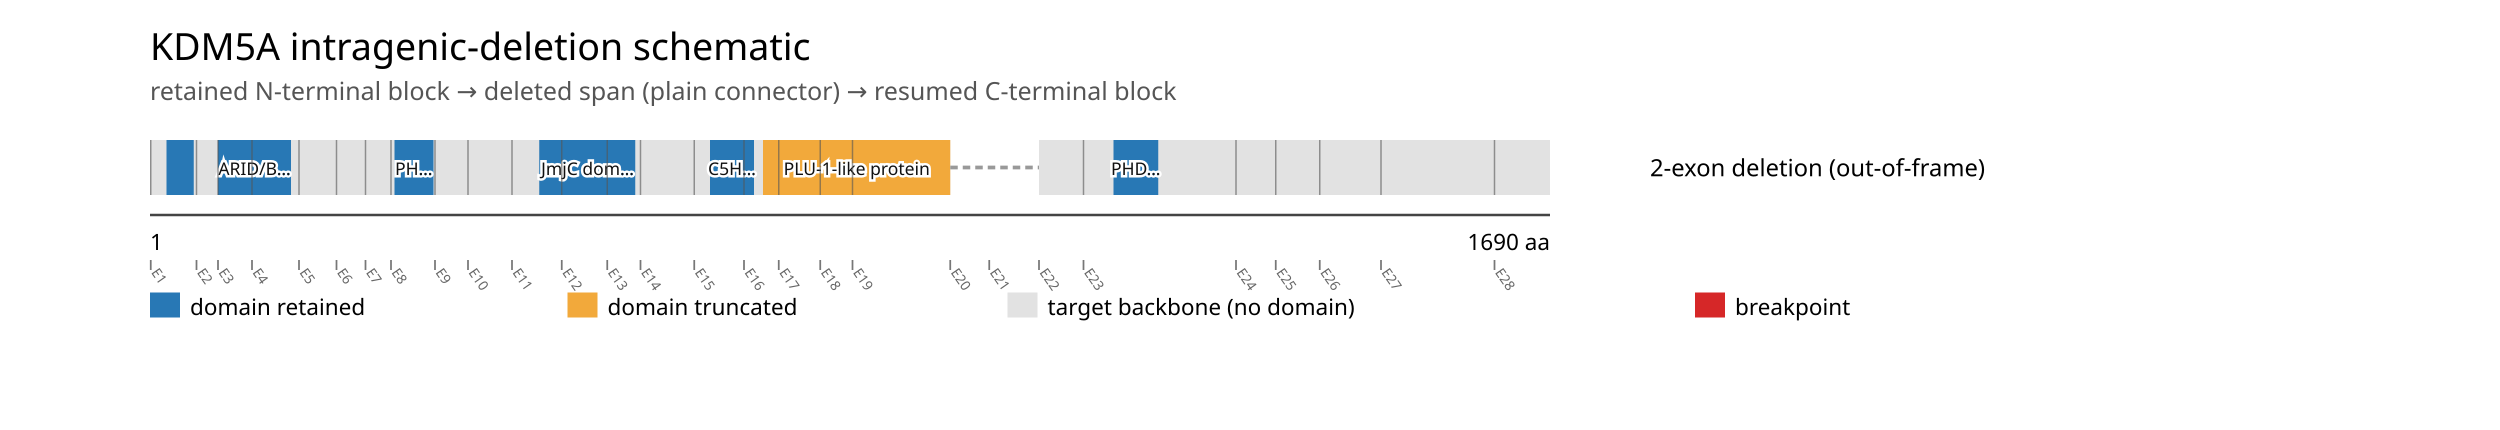
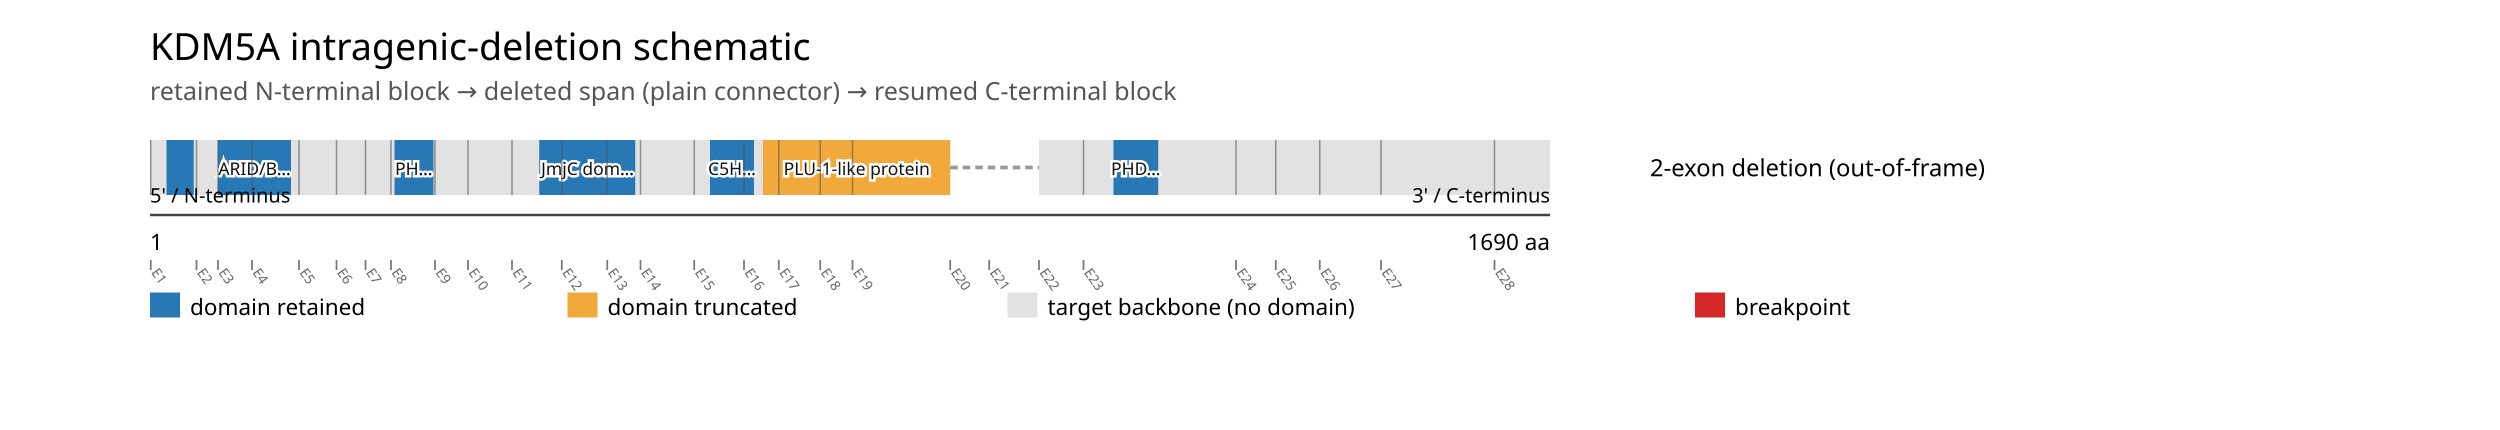
<svg xmlns="http://www.w3.org/2000/svg" width="1000" height="172" viewBox="0 0 1000 172">
  <rect width="1000" height="172" fill="white" />
  <text x="60" y="24" font-family="sans-serif" font-size="15">KDM5A intragenic-deletion schematic</text>
  <text x="60" y="40" font-family="sans-serif" font-size="10" fill="#555">retained N-terminal block → deleted span (plain connector) → resumed C-terminal block</text>
  <rect x="60.0" y="56.0" width="320.1" height="22" fill="#e2e2e2" />
  <rect x="66.6" y="56.0" width="10.9" height="22" fill="#2878b5" />
  <rect x="87.2" y="56.0" width="29.2" height="22" fill="#2878b5" />
  <text x="101.8" y="70.0" font-family="sans-serif" font-size="7" text-anchor="middle" fill="#111111" stroke="white" stroke-width="2" paint-order="stroke">ARID/B…</text>
  <rect x="305.2" y="56.0" width="74.9" height="22" fill="#f2a93b" />
  <text x="342.7" y="70.0" font-family="sans-serif" font-size="7" text-anchor="middle" fill="#111111" stroke="white" stroke-width="2" paint-order="stroke">PLU-1-like protein</text>
  <rect x="284.0" y="56.0" width="17.6" height="22" fill="#2878b5" />
  <text x="292.8" y="70.0" font-family="sans-serif" font-size="7" text-anchor="middle" fill="#111111" stroke="white" stroke-width="2" paint-order="stroke">C5H…</text>
  <rect x="157.8" y="56.0" width="15.6" height="22" fill="#2878b5" />
  <text x="165.5" y="70.0" font-family="sans-serif" font-size="7" text-anchor="middle" fill="#111111" stroke="white" stroke-width="2" paint-order="stroke">PH…</text>
  <rect x="215.7" y="56.0" width="38.4" height="22" fill="#2878b5" />
  <text x="235.0" y="70.0" font-family="sans-serif" font-size="7" text-anchor="middle" fill="#111111" stroke="white" stroke-width="2" paint-order="stroke">JmjC dom…</text>
  <line x1="60.3" y1="56.0" x2="60.3" y2="78.0" stroke="#555555" stroke-width="0.6" opacity="0.6" />
  <line x1="78.6" y1="56.0" x2="78.6" y2="78.0" stroke="#555555" stroke-width="0.6" opacity="0.6" />
  <line x1="87.2" y1="56.0" x2="87.2" y2="78.0" stroke="#555555" stroke-width="0.6" opacity="0.6" />
  <line x1="100.8" y1="56.0" x2="100.8" y2="78.0" stroke="#555555" stroke-width="0.6" opacity="0.6" />
  <line x1="119.6" y1="56.0" x2="119.6" y2="78.0" stroke="#555555" stroke-width="0.6" opacity="0.6" />
  <line x1="134.6" y1="56.0" x2="134.6" y2="78.0" stroke="#555555" stroke-width="0.6" opacity="0.6" />
  <line x1="146.2" y1="56.0" x2="146.2" y2="78.0" stroke="#555555" stroke-width="0.6" opacity="0.6" />
  <line x1="156.4" y1="56.0" x2="156.4" y2="78.0" stroke="#555555" stroke-width="0.6" opacity="0.6" />
  <line x1="174.0" y1="56.0" x2="174.0" y2="78.0" stroke="#555555" stroke-width="0.6" opacity="0.6" />
  <line x1="187.2" y1="56.0" x2="187.2" y2="78.0" stroke="#555555" stroke-width="0.6" opacity="0.6" />
  <line x1="204.8" y1="56.0" x2="204.8" y2="78.0" stroke="#555555" stroke-width="0.6" opacity="0.6" />
  <line x1="224.7" y1="56.0" x2="224.7" y2="78.0" stroke="#555555" stroke-width="0.6" opacity="0.6" />
  <line x1="242.9" y1="56.0" x2="242.9" y2="78.0" stroke="#555555" stroke-width="0.6" opacity="0.6" />
  <line x1="256.2" y1="56.0" x2="256.2" y2="78.0" stroke="#555555" stroke-width="0.6" opacity="0.6" />
  <line x1="277.7" y1="56.0" x2="277.7" y2="78.0" stroke="#555555" stroke-width="0.6" opacity="0.6" />
  <line x1="297.6" y1="56.0" x2="297.6" y2="78.0" stroke="#555555" stroke-width="0.6" opacity="0.6" />
  <line x1="311.5" y1="56.0" x2="311.5" y2="78.0" stroke="#555555" stroke-width="0.6" opacity="0.6" />
  <line x1="328.1" y1="56.0" x2="328.1" y2="78.0" stroke="#555555" stroke-width="0.6" opacity="0.6" />
  <line x1="341.0" y1="56.0" x2="341.0" y2="78.0" stroke="#555555" stroke-width="0.6" opacity="0.6" />
  <rect x="415.6" y="56.0" width="204.4" height="22" fill="#e2e2e2" />
  <rect x="445.4" y="56.0" width="17.9" height="22" fill="#2878b5" />
  <text x="454.3" y="70.0" font-family="sans-serif" font-size="7" text-anchor="middle" fill="#111111" stroke="white" stroke-width="2" paint-order="stroke">PHD…</text>
  <line x1="433.4" y1="56.0" x2="433.4" y2="78.0" stroke="#555555" stroke-width="0.6" opacity="0.6" />
  <line x1="494.4" y1="56.0" x2="494.4" y2="78.0" stroke="#555555" stroke-width="0.6" opacity="0.6" />
  <line x1="510.3" y1="56.0" x2="510.3" y2="78.0" stroke="#555555" stroke-width="0.6" opacity="0.6" />
  <line x1="527.9" y1="56.0" x2="527.9" y2="78.0" stroke="#555555" stroke-width="0.6" opacity="0.6" />
  <line x1="552.4" y1="56.0" x2="552.4" y2="78.0" stroke="#555555" stroke-width="0.6" opacity="0.6" />
  <line x1="597.8" y1="56.0" x2="597.8" y2="78.0" stroke="#555555" stroke-width="0.6" opacity="0.6" />
  <line x1="380.1" y1="67.0" x2="415.6" y2="67.0" stroke="#999999" stroke-width="1.5" stroke-dasharray="3,2" />
  <text x="660" y="70.5" font-family="sans-serif" font-size="9.5">2-exon deletion (out-of-frame)</text>
  <line x1="60.0" y1="86.0" x2="620.0" y2="86.0" stroke="#444444" stroke-width="1" />
+   <text x="60.0" y="81.0" font-family="sans-serif" font-size="8" data-axis-end="5-prime" text-anchor="start">5' / N-terminus</text>
+   <text x="620.0" y="81.0" font-family="sans-serif" font-size="8" data-axis-end="3-prime" text-anchor="end">3' / C-terminus</text>
  <text x="60.0" y="100.0" font-family="sans-serif" font-size="9">1</text>
  <text x="620.0" y="100.0" font-family="sans-serif" font-size="9" text-anchor="end">1690 aa</text>
  <line x1="60.3" y1="104.0" x2="60.3" y2="108.0" stroke="#777777" stroke-width="0.7" />
  <text x="60.3" y="109.0" font-family="sans-serif" font-size="5.5" fill="#666666" transform="rotate(55 60.3 109.0)">E1</text>
  <line x1="78.6" y1="104.0" x2="78.6" y2="108.0" stroke="#777777" stroke-width="0.7" />
  <text x="78.6" y="109.0" font-family="sans-serif" font-size="5.5" fill="#666666" transform="rotate(55 78.6 109.0)">E2</text>
  <line x1="87.2" y1="104.0" x2="87.2" y2="108.0" stroke="#777777" stroke-width="0.7" />
  <text x="87.2" y="109.0" font-family="sans-serif" font-size="5.5" fill="#666666" transform="rotate(55 87.2 109.0)">E3</text>
  <line x1="100.8" y1="104.0" x2="100.8" y2="108.0" stroke="#777777" stroke-width="0.7" />
  <text x="100.8" y="109.0" font-family="sans-serif" font-size="5.5" fill="#666666" transform="rotate(55 100.8 109.0)">E4</text>
  <line x1="119.6" y1="104.0" x2="119.6" y2="108.0" stroke="#777777" stroke-width="0.7" />
  <text x="119.6" y="109.0" font-family="sans-serif" font-size="5.5" fill="#666666" transform="rotate(55 119.6 109.0)">E5</text>
  <line x1="134.6" y1="104.0" x2="134.6" y2="108.0" stroke="#777777" stroke-width="0.7" />
  <text x="134.6" y="109.0" font-family="sans-serif" font-size="5.5" fill="#666666" transform="rotate(55 134.6 109.0)">E6</text>
  <line x1="146.2" y1="104.0" x2="146.2" y2="108.0" stroke="#777777" stroke-width="0.7" />
  <text x="146.2" y="109.0" font-family="sans-serif" font-size="5.5" fill="#666666" transform="rotate(55 146.2 109.0)">E7</text>
  <line x1="156.4" y1="104.0" x2="156.4" y2="108.0" stroke="#777777" stroke-width="0.7" />
  <text x="156.4" y="109.0" font-family="sans-serif" font-size="5.5" fill="#666666" transform="rotate(55 156.4 109.0)">E8</text>
  <line x1="174.0" y1="104.0" x2="174.0" y2="108.0" stroke="#777777" stroke-width="0.7" />
  <text x="174.0" y="109.0" font-family="sans-serif" font-size="5.5" fill="#666666" transform="rotate(55 174.0 109.0)">E9</text>
  <line x1="187.2" y1="104.0" x2="187.2" y2="108.0" stroke="#777777" stroke-width="0.7" />
  <text x="187.2" y="109.0" font-family="sans-serif" font-size="5.5" fill="#666666" transform="rotate(55 187.2 109.0)">E10</text>
  <line x1="204.8" y1="104.0" x2="204.8" y2="108.0" stroke="#777777" stroke-width="0.7" />
  <text x="204.8" y="109.0" font-family="sans-serif" font-size="5.5" fill="#666666" transform="rotate(55 204.8 109.0)">E11</text>
  <line x1="224.7" y1="104.0" x2="224.7" y2="108.0" stroke="#777777" stroke-width="0.7" />
  <text x="224.7" y="109.0" font-family="sans-serif" font-size="5.5" fill="#666666" transform="rotate(55 224.7 109.0)">E12</text>
  <line x1="242.9" y1="104.0" x2="242.9" y2="108.0" stroke="#777777" stroke-width="0.7" />
  <text x="242.9" y="109.0" font-family="sans-serif" font-size="5.5" fill="#666666" transform="rotate(55 242.9 109.0)">E13</text>
  <line x1="256.2" y1="104.0" x2="256.2" y2="108.0" stroke="#777777" stroke-width="0.7" />
  <text x="256.2" y="109.0" font-family="sans-serif" font-size="5.5" fill="#666666" transform="rotate(55 256.2 109.0)">E14</text>
  <line x1="277.7" y1="104.0" x2="277.7" y2="108.0" stroke="#777777" stroke-width="0.7" />
  <text x="277.7" y="109.0" font-family="sans-serif" font-size="5.5" fill="#666666" transform="rotate(55 277.7 109.0)">E15</text>
  <line x1="297.6" y1="104.0" x2="297.6" y2="108.0" stroke="#777777" stroke-width="0.7" />
  <text x="297.6" y="109.0" font-family="sans-serif" font-size="5.5" fill="#666666" transform="rotate(55 297.6 109.0)">E16</text>
  <line x1="311.5" y1="104.0" x2="311.5" y2="108.0" stroke="#777777" stroke-width="0.7" />
  <text x="311.5" y="109.0" font-family="sans-serif" font-size="5.5" fill="#666666" transform="rotate(55 311.5 109.0)">E17</text>
  <line x1="328.1" y1="104.0" x2="328.1" y2="108.0" stroke="#777777" stroke-width="0.7" />
  <text x="328.1" y="109.0" font-family="sans-serif" font-size="5.5" fill="#666666" transform="rotate(55 328.1 109.0)">E18</text>
  <line x1="341.0" y1="104.0" x2="341.0" y2="108.0" stroke="#777777" stroke-width="0.7" />
  <text x="341.0" y="109.0" font-family="sans-serif" font-size="5.5" fill="#666666" transform="rotate(55 341.0 109.0)">E19</text>
  <line x1="380.1" y1="104.0" x2="380.1" y2="108.0" stroke="#777777" stroke-width="0.7" />
  <text x="380.1" y="109.0" font-family="sans-serif" font-size="5.5" fill="#666666" transform="rotate(55 380.1 109.0)">E20</text>
  <line x1="395.7" y1="104.0" x2="395.7" y2="108.0" stroke="#777777" stroke-width="0.7" />
  <text x="395.7" y="109.0" font-family="sans-serif" font-size="5.5" fill="#666666" transform="rotate(55 395.7 109.0)">E21</text>
  <line x1="415.6" y1="104.0" x2="415.6" y2="108.0" stroke="#777777" stroke-width="0.7" />
  <text x="415.6" y="109.0" font-family="sans-serif" font-size="5.5" fill="#666666" transform="rotate(55 415.6 109.0)">E22</text>
  <line x1="433.4" y1="104.0" x2="433.4" y2="108.0" stroke="#777777" stroke-width="0.7" />
  <text x="433.4" y="109.0" font-family="sans-serif" font-size="5.5" fill="#666666" transform="rotate(55 433.4 109.0)">E23</text>
  <line x1="494.4" y1="104.0" x2="494.4" y2="108.0" stroke="#777777" stroke-width="0.7" />
  <text x="494.4" y="109.0" font-family="sans-serif" font-size="5.5" fill="#666666" transform="rotate(55 494.4 109.0)">E24</text>
  <line x1="510.3" y1="104.0" x2="510.3" y2="108.0" stroke="#777777" stroke-width="0.7" />
  <text x="510.3" y="109.0" font-family="sans-serif" font-size="5.5" fill="#666666" transform="rotate(55 510.3 109.0)">E25</text>
  <line x1="527.9" y1="104.0" x2="527.9" y2="108.0" stroke="#777777" stroke-width="0.7" />
  <text x="527.9" y="109.0" font-family="sans-serif" font-size="5.5" fill="#666666" transform="rotate(55 527.9 109.0)">E26</text>
  <line x1="552.4" y1="104.0" x2="552.4" y2="108.0" stroke="#777777" stroke-width="0.7" />
  <text x="552.4" y="109.0" font-family="sans-serif" font-size="5.5" fill="#666666" transform="rotate(55 552.4 109.0)">E27</text>
  <line x1="597.8" y1="104.0" x2="597.8" y2="108.0" stroke="#777777" stroke-width="0.7" />
  <text x="597.8" y="109.0" font-family="sans-serif" font-size="5.5" fill="#666666" transform="rotate(55 597.8 109.0)">E28</text>
  <rect x="60.0" y="117.0" width="12" height="10" fill="#2878b5" />
  <text x="76.0" y="126.0" font-family="sans-serif" font-size="9">domain retained</text>
  <rect x="227.0" y="117.0" width="12" height="10" fill="#f2a93b" />
  <text x="243.0" y="126.0" font-family="sans-serif" font-size="9">domain truncated</text>
  <rect x="403.0" y="117.0" width="12" height="10" fill="#e2e2e2" />
  <text x="419.0" y="126.0" font-family="sans-serif" font-size="9">target backbone (no domain)</text>
  <rect x="678.0" y="117.0" width="12" height="10" fill="#d62728" />
  <text x="694.0" y="126.0" font-family="sans-serif" font-size="9">breakpoint</text>
</svg>
